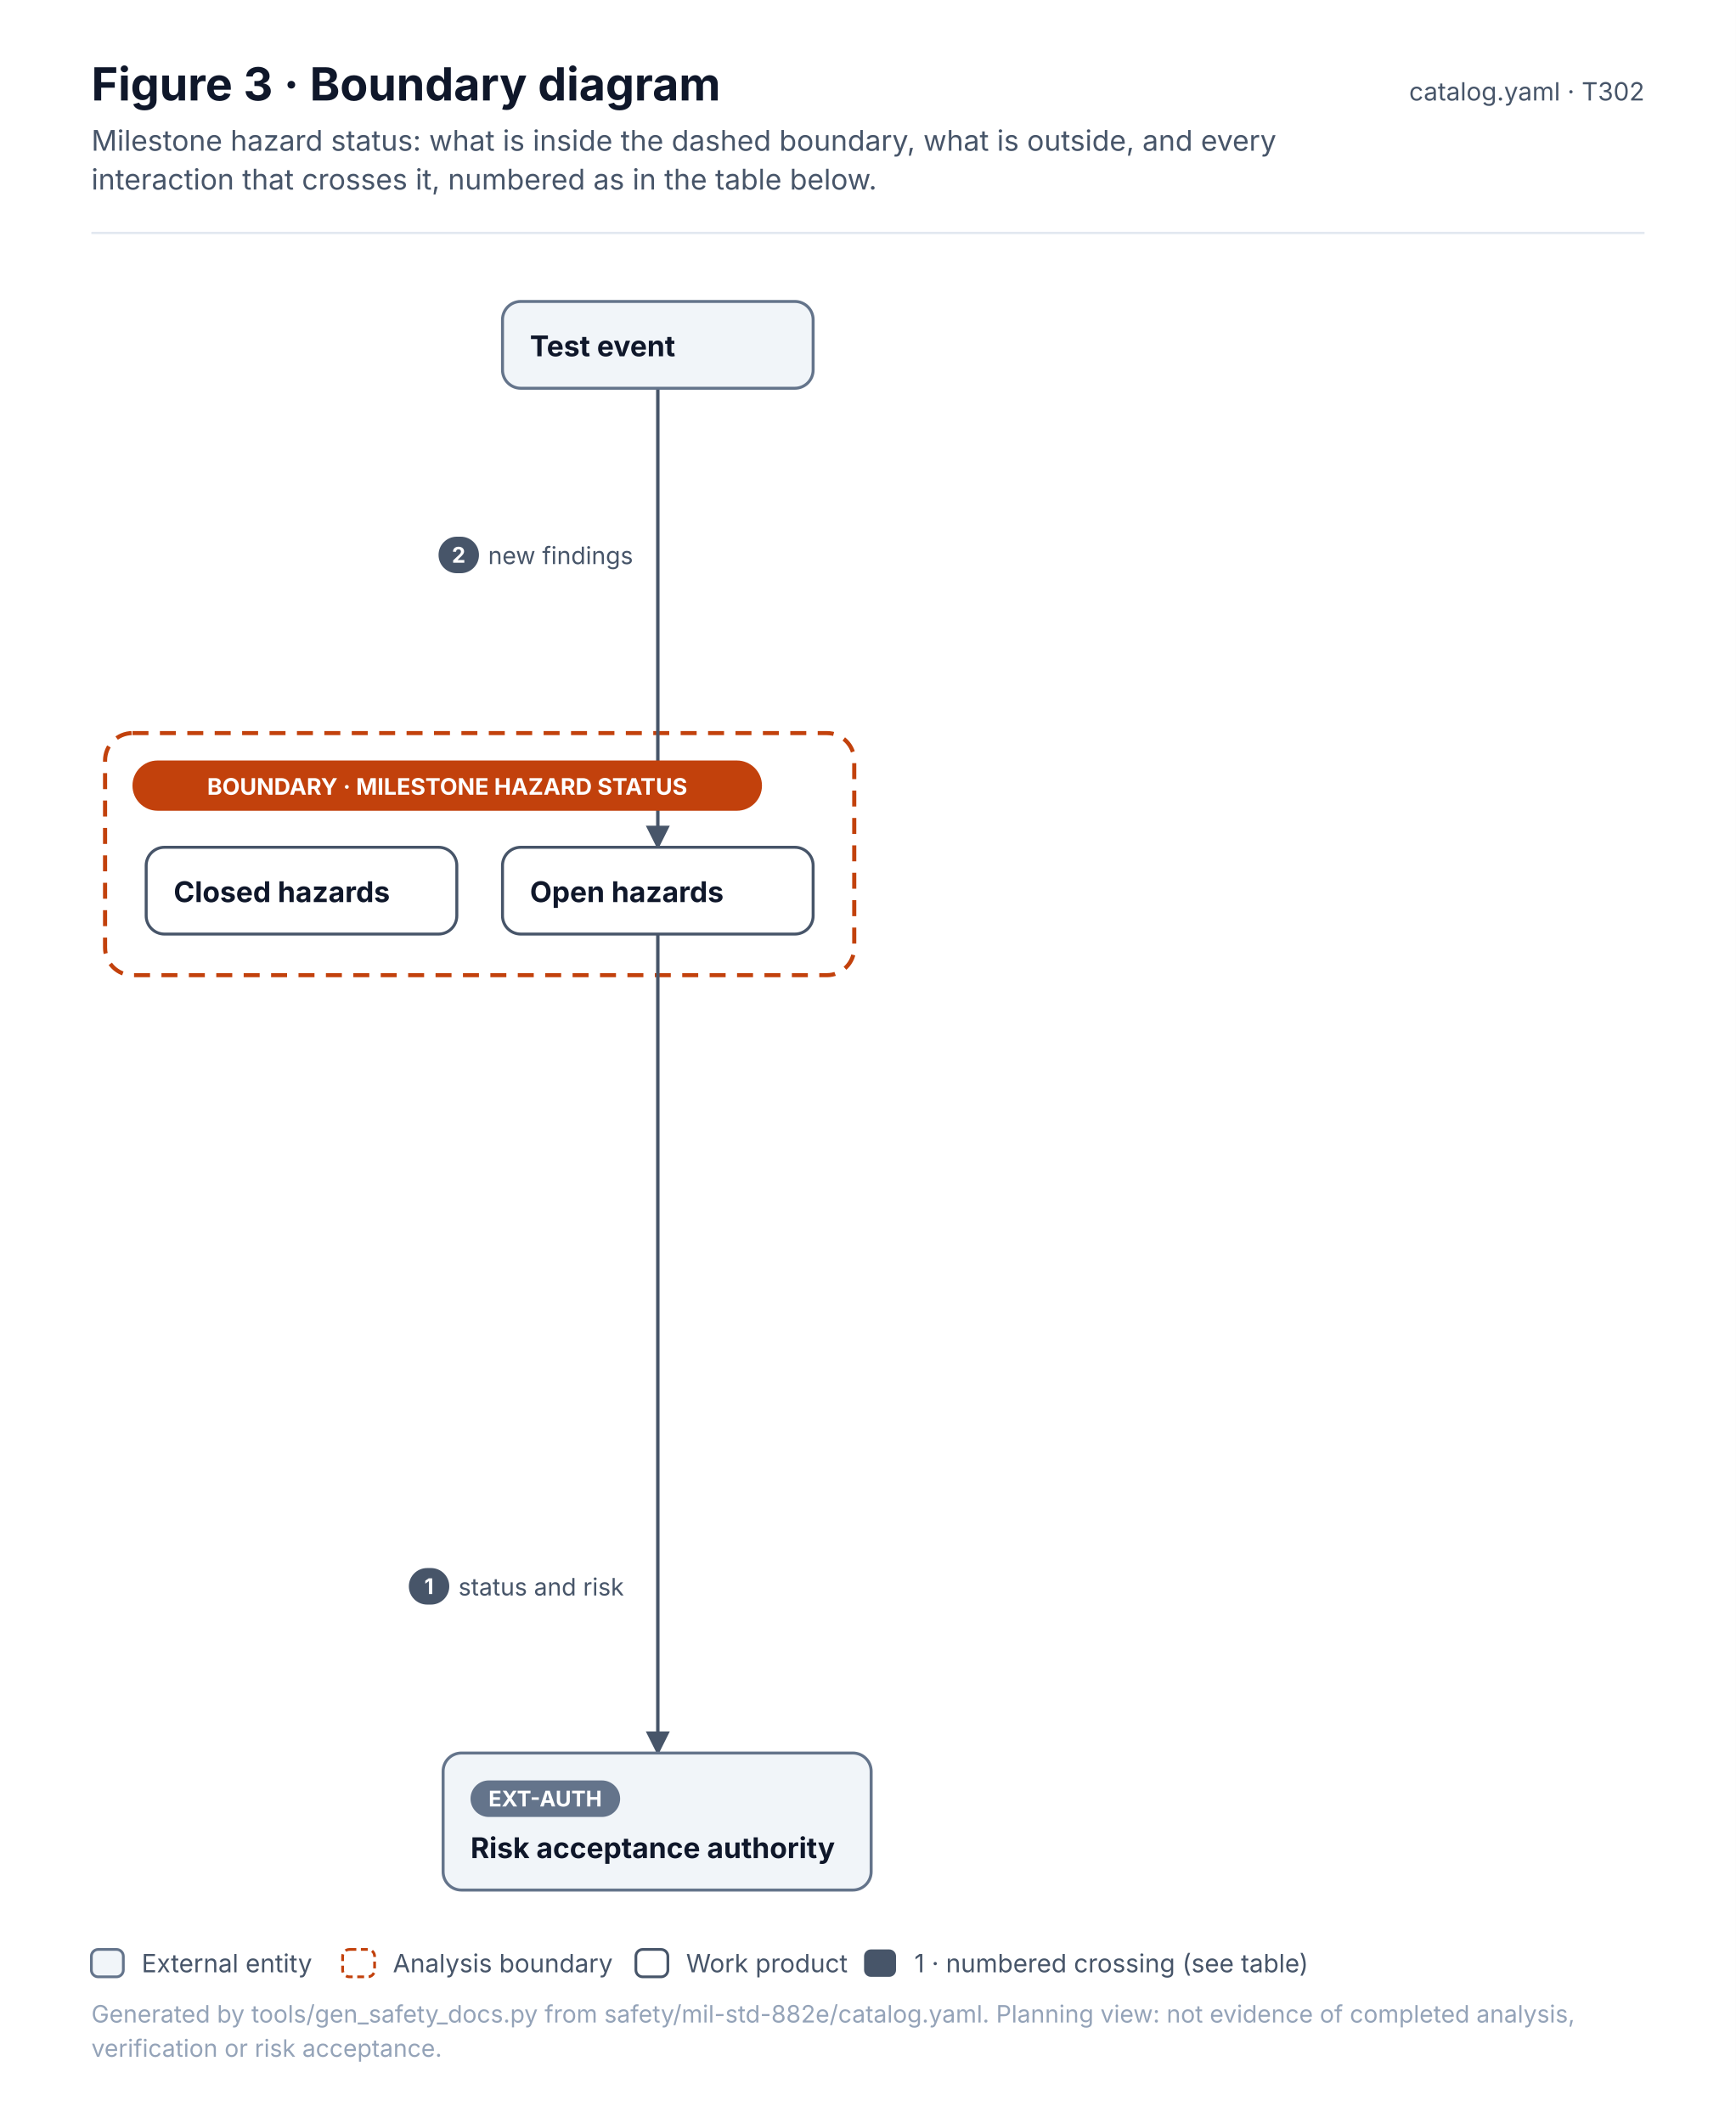
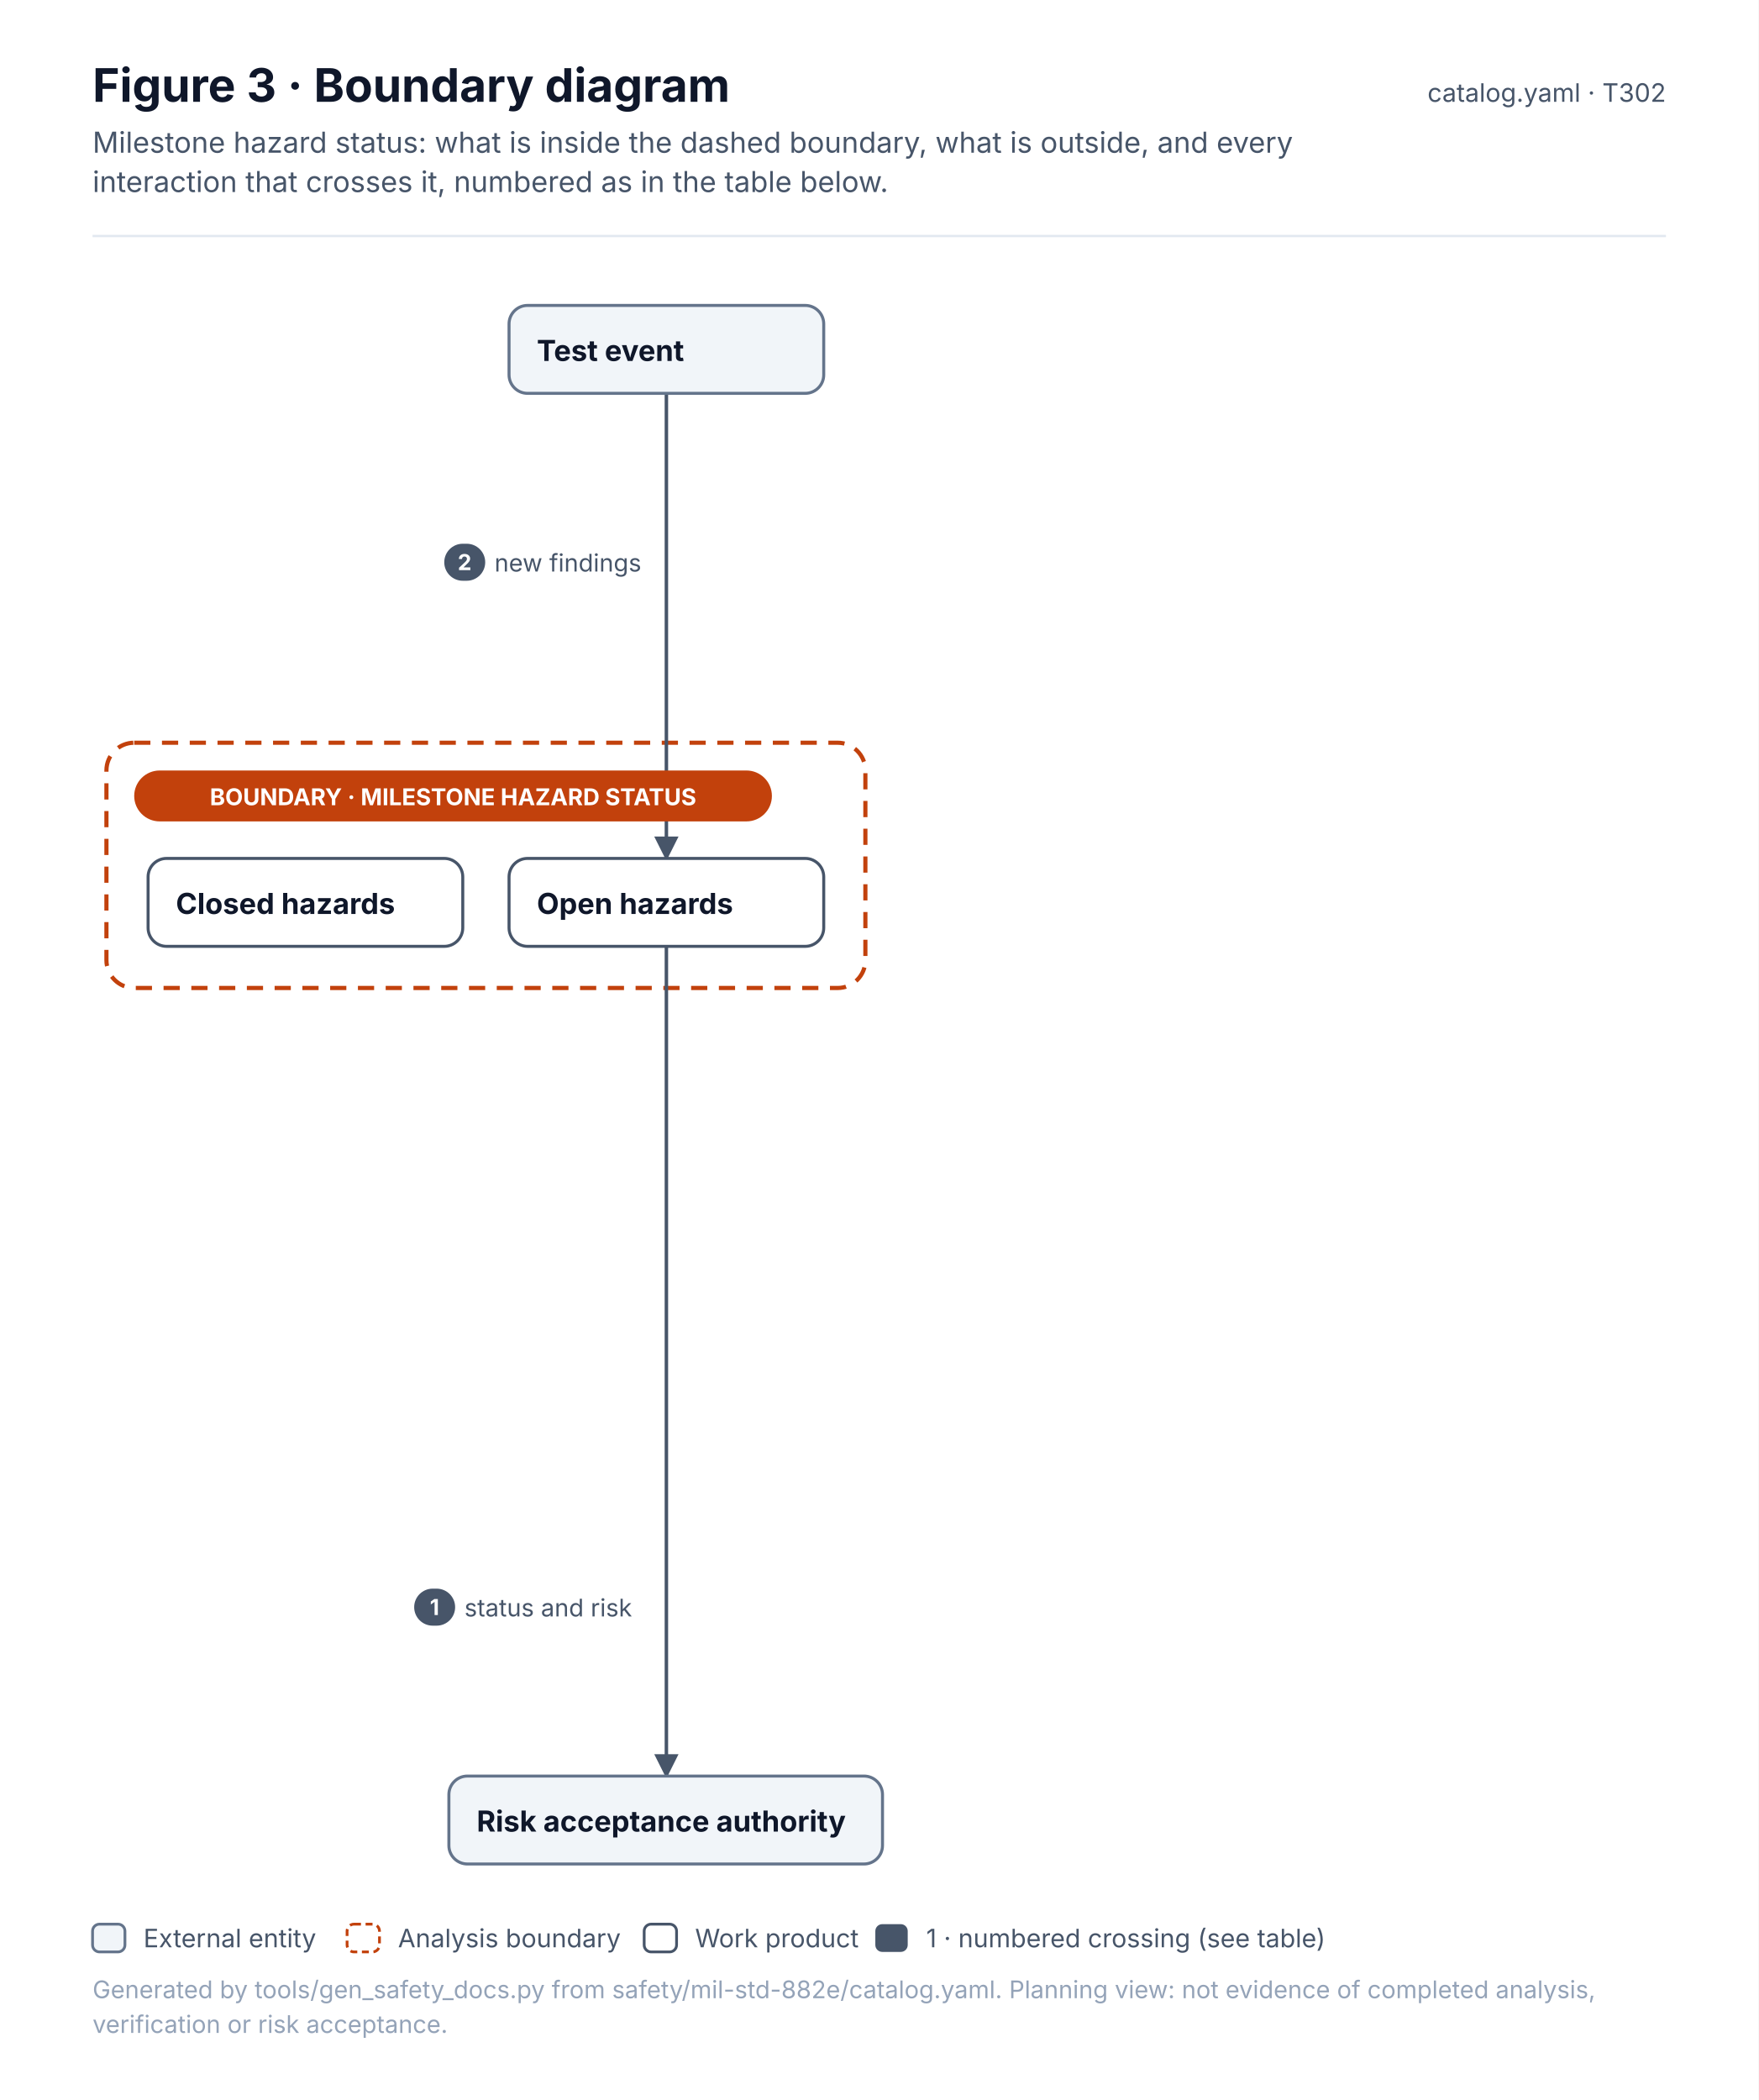
- <svg xmlns="http://www.w3.org/2000/svg" width="760" height="929.6" viewBox="0 0 760 929.6" font-family="Inter, 'Segoe UI', Helvetica, Arial, sans-serif" role="img">
+ <svg xmlns="http://www.w3.org/2000/svg" width="760" height="907.6" viewBox="0 0 760 907.6" font-family="Inter, 'Segoe UI', Helvetica, Arial, sans-serif" role="img">
  <defs>
    <pattern id="hatch" patternUnits="userSpaceOnUse" width="6" height="6" patternTransform="rotate(45)">
      <rect width="6" height="6" fill="#F1F5F9" />
      <line x1="0" y1="0" x2="0" y2="6" stroke="#E2E8F0" stroke-width="2" />
    </pattern>
    <marker id="arr-ink" viewBox="0 0 10 10" refX="9" refY="5" markerWidth="7" markerHeight="7" orient="auto-start-reverse">
      <path d="M0 0 L10 5 L0 10 z" fill="#475569" />
    </marker>
    <marker id="dia-ink" viewBox="0 0 16 10" refX="15" refY="5" markerWidth="12" markerHeight="8" orient="auto-start-reverse">
      <path d="M1 5 L8 1 L15 5 L8 9 z" fill="#475569" />
    </marker>
    <marker id="tri-ink" viewBox="0 0 12 12" refX="11" refY="6" markerWidth="10" markerHeight="10" orient="auto-start-reverse">
      <path d="M1 1 L11 6 L1 11 z" fill="#FFFFFF" stroke="#475569" stroke-width="1.2" />
    </marker>
    <marker id="arr-system" viewBox="0 0 10 10" refX="9" refY="5" markerWidth="7" markerHeight="7" orient="auto-start-reverse">
      <path d="M0 0 L10 5 L0 10 z" fill="#4F46E5" />
    </marker>
    <marker id="dia-system" viewBox="0 0 16 10" refX="15" refY="5" markerWidth="12" markerHeight="8" orient="auto-start-reverse">
      <path d="M1 5 L8 1 L15 5 L8 9 z" fill="#4F46E5" />
    </marker>
    <marker id="tri-system" viewBox="0 0 12 12" refX="11" refY="6" markerWidth="10" markerHeight="10" orient="auto-start-reverse">
      <path d="M1 1 L11 6 L1 11 z" fill="#FFFFFF" stroke="#4F46E5" stroke-width="1.2" />
    </marker>
    <marker id="arr-software" viewBox="0 0 10 10" refX="9" refY="5" markerWidth="7" markerHeight="7" orient="auto-start-reverse">
      <path d="M0 0 L10 5 L0 10 z" fill="#0F766E" />
    </marker>
    <marker id="dia-software" viewBox="0 0 16 10" refX="15" refY="5" markerWidth="12" markerHeight="8" orient="auto-start-reverse">
      <path d="M1 5 L8 1 L15 5 L8 9 z" fill="#0F766E" />
    </marker>
    <marker id="tri-software" viewBox="0 0 12 12" refX="11" refY="6" markerWidth="10" markerHeight="10" orient="auto-start-reverse">
      <path d="M1 1 L11 6 L1 11 z" fill="#FFFFFF" stroke="#0F766E" stroke-width="1.2" />
    </marker>
    <marker id="arr-safety" viewBox="0 0 10 10" refX="9" refY="5" markerWidth="7" markerHeight="7" orient="auto-start-reverse">
      <path d="M0 0 L10 5 L0 10 z" fill="#C2410C" />
    </marker>
    <marker id="dia-safety" viewBox="0 0 16 10" refX="15" refY="5" markerWidth="12" markerHeight="8" orient="auto-start-reverse">
      <path d="M1 5 L8 1 L15 5 L8 9 z" fill="#C2410C" />
    </marker>
    <marker id="tri-safety" viewBox="0 0 12 12" refX="11" refY="6" markerWidth="10" markerHeight="10" orient="auto-start-reverse">
      <path d="M1 1 L11 6 L1 11 z" fill="#FFFFFF" stroke="#C2410C" stroke-width="1.2" />
    </marker>
    <marker id="arr-interface" viewBox="0 0 10 10" refX="9" refY="5" markerWidth="7" markerHeight="7" orient="auto-start-reverse">
      <path d="M0 0 L10 5 L0 10 z" fill="#7C3AED" />
    </marker>
    <marker id="dia-interface" viewBox="0 0 16 10" refX="15" refY="5" markerWidth="12" markerHeight="8" orient="auto-start-reverse">
      <path d="M1 5 L8 1 L15 5 L8 9 z" fill="#7C3AED" />
    </marker>
    <marker id="tri-interface" viewBox="0 0 12 12" refX="11" refY="6" markerWidth="10" markerHeight="10" orient="auto-start-reverse">
      <path d="M1 1 L11 6 L1 11 z" fill="#FFFFFF" stroke="#7C3AED" stroke-width="1.2" />
    </marker>
    <marker id="arr-external" viewBox="0 0 10 10" refX="9" refY="5" markerWidth="7" markerHeight="7" orient="auto-start-reverse">
      <path d="M0 0 L10 5 L0 10 z" fill="#64748B" />
    </marker>
    <marker id="dia-external" viewBox="0 0 16 10" refX="15" refY="5" markerWidth="12" markerHeight="8" orient="auto-start-reverse">
      <path d="M1 5 L8 1 L15 5 L8 9 z" fill="#64748B" />
    </marker>
    <marker id="tri-external" viewBox="0 0 12 12" refX="11" refY="6" markerWidth="10" markerHeight="10" orient="auto-start-reverse">
      <path d="M1 1 L11 6 L1 11 z" fill="#FFFFFF" stroke="#64748B" stroke-width="1.2" />
    </marker>
    <marker id="arr-work" viewBox="0 0 10 10" refX="9" refY="5" markerWidth="7" markerHeight="7" orient="auto-start-reverse">
      <path d="M0 0 L10 5 L0 10 z" fill="#475569" />
    </marker>
    <marker id="dia-work" viewBox="0 0 16 10" refX="15" refY="5" markerWidth="12" markerHeight="8" orient="auto-start-reverse">
      <path d="M1 5 L8 1 L15 5 L8 9 z" fill="#475569" />
    </marker>
    <marker id="tri-work" viewBox="0 0 12 12" refX="11" refY="6" markerWidth="10" markerHeight="10" orient="auto-start-reverse">
      <path d="M1 1 L11 6 L1 11 z" fill="#FFFFFF" stroke="#475569" stroke-width="1.2" />
    </marker>
    <marker id="arr-muted" viewBox="0 0 10 10" refX="9" refY="5" markerWidth="7" markerHeight="7" orient="auto-start-reverse">
      <path d="M0 0 L10 5 L0 10 z" fill="#94A3B8" />
    </marker>
    <marker id="dia-muted" viewBox="0 0 16 10" refX="15" refY="5" markerWidth="12" markerHeight="8" orient="auto-start-reverse">
      <path d="M1 5 L8 1 L15 5 L8 9 z" fill="#94A3B8" />
    </marker>
    <marker id="tri-muted" viewBox="0 0 12 12" refX="11" refY="6" markerWidth="10" markerHeight="10" orient="auto-start-reverse">
      <path d="M1 1 L11 6 L1 11 z" fill="#FFFFFF" stroke="#94A3B8" stroke-width="1.2" />
    </marker>
    <marker id="arr-current" viewBox="0 0 10 10" refX="9" refY="5" markerWidth="7" markerHeight="7" orient="auto-start-reverse">
      <path d="M0 0 L10 5 L0 10 z" fill="#0F172A" />
    </marker>
    <marker id="dia-current" viewBox="0 0 16 10" refX="15" refY="5" markerWidth="12" markerHeight="8" orient="auto-start-reverse">
      <path d="M1 5 L8 1 L15 5 L8 9 z" fill="#0F172A" />
    </marker>
    <marker id="tri-current" viewBox="0 0 12 12" refX="11" refY="6" markerWidth="10" markerHeight="10" orient="auto-start-reverse">
      <path d="M1 1 L11 6 L1 11 z" fill="#FFFFFF" stroke="#0F172A" stroke-width="1.2" />
    </marker>
    <marker id="arr-ok" viewBox="0 0 10 10" refX="9" refY="5" markerWidth="7" markerHeight="7" orient="auto-start-reverse">
      <path d="M0 0 L10 5 L0 10 z" fill="#2E9E6A" />
    </marker>
    <marker id="dia-ok" viewBox="0 0 16 10" refX="15" refY="5" markerWidth="12" markerHeight="8" orient="auto-start-reverse">
      <path d="M1 5 L8 1 L15 5 L8 9 z" fill="#2E9E6A" />
    </marker>
    <marker id="tri-ok" viewBox="0 0 12 12" refX="11" refY="6" markerWidth="10" markerHeight="10" orient="auto-start-reverse">
      <path d="M1 1 L11 6 L1 11 z" fill="#FFFFFF" stroke="#2E9E6A" stroke-width="1.2" />
    </marker>
    <marker id="arr-amber" viewBox="0 0 10 10" refX="9" refY="5" markerWidth="7" markerHeight="7" orient="auto-start-reverse">
      <path d="M0 0 L10 5 L0 10 z" fill="#D97706" />
    </marker>
    <marker id="dia-amber" viewBox="0 0 16 10" refX="15" refY="5" markerWidth="12" markerHeight="8" orient="auto-start-reverse">
      <path d="M1 5 L8 1 L15 5 L8 9 z" fill="#D97706" />
    </marker>
    <marker id="tri-amber" viewBox="0 0 12 12" refX="11" refY="6" markerWidth="10" markerHeight="10" orient="auto-start-reverse">
      <path d="M1 1 L11 6 L1 11 z" fill="#FFFFFF" stroke="#D97706" stroke-width="1.2" />
    </marker>
    <marker id="arr-red" viewBox="0 0 10 10" refX="9" refY="5" markerWidth="7" markerHeight="7" orient="auto-start-reverse">
      <path d="M0 0 L10 5 L0 10 z" fill="#D2553F" />
    </marker>
    <marker id="dia-red" viewBox="0 0 16 10" refX="15" refY="5" markerWidth="12" markerHeight="8" orient="auto-start-reverse">
      <path d="M1 5 L8 1 L15 5 L8 9 z" fill="#D2553F" />
    </marker>
    <marker id="tri-red" viewBox="0 0 12 12" refX="11" refY="6" markerWidth="10" markerHeight="10" orient="auto-start-reverse">
      <path d="M1 1 L11 6 L1 11 z" fill="#FFFFFF" stroke="#D2553F" stroke-width="1.2" />
    </marker>
  </defs>
-   <rect x="0" y="0" width="760" height="929.6" rx="0" fill="#FFFFFF" stroke="none" stroke-width="0" />
+   <rect x="0" y="0" width="760" height="907.6" rx="0" fill="#FFFFFF" stroke="none" stroke-width="0" />
  <text x="40" y="44" font-size="20" fill="#0F172A" font-weight="700">Figure 3 · Boundary diagram</text>
  <text x="40" y="66" font-size="12.5" fill="#475569">Milestone hazard status: what is inside the dashed boundary, what is outside, and every</text>
  <text x="40" y="83" font-size="12.5" fill="#475569">interaction that crosses it, numbered as in the table below.</text>
  <text x="720" y="44" font-size="11" fill="#475569" text-anchor="end">catalog.yaml · T302</text>
  <line x1="40" y1="102" x2="720" y2="102" stroke="#E2E8F0" stroke-width="1" />
  <g transform="translate(40 126)">
    <rect x="6" y="195" width="328" height="106" rx="12" fill="none" stroke="#C2410C" stroke-width="1.8" stroke-dasharray="7 5" />
    <path d="M248 283 L248 641.6" stroke="#475569" stroke-width="1.5" fill="none" stroke-linejoin="round" stroke-linecap="round" marker-end="url(#arr-ink)" />
    <path d="M248 44 L248 245" stroke="#475569" stroke-width="1.5" fill="none" stroke-linejoin="round" stroke-linecap="round" marker-end="url(#arr-ink)" />
    <rect x="18" y="207" width="275.6" height="22" rx="11" fill="#C2410C" stroke="none" stroke-width="0" />
    <text x="155.8" y="222" font-size="10" fill="#FFFFFF" font-weight="700" text-anchor="middle">BOUNDARY · MILESTONE HAZARD STATUS</text>
    <rect x="180" y="6" width="136" height="38" rx="8" fill="#F1F5F9" stroke="#64748B" stroke-width="1.3" />
    <text x="192" y="30" font-size="12.5" fill="#0F172A" font-weight="700">Test event</text>
    <rect x="180" y="245" width="136" height="38" rx="8" fill="#FFFFFF" stroke="#475569" stroke-width="1.3" />
    <text x="192" y="269" font-size="12.5" fill="#0F172A" font-weight="700">Open hazards</text>
    <rect x="24" y="245" width="136" height="38" rx="8" fill="#FFFFFF" stroke="#475569" stroke-width="1.3" />
    <text x="36" y="269" font-size="12.5" fill="#0F172A" font-weight="700">Closed hazards</text>
-     <rect x="154" y="641.6" width="187.4" height="60" rx="8" fill="#F1F5F9" stroke="#64748B" stroke-width="1.3" />
-     <rect x="166" y="653.6" width="65.5" height="16" rx="8.0" fill="#64748B" stroke="none" stroke-width="1" />
-     <text x="198.7" y="665" font-size="9.5" fill="#FFFFFF" font-weight="700" text-anchor="middle">EXT-AUTH</text>
-     <text x="166" y="687.6" font-size="12.5" fill="#0F172A" font-weight="700">Risk acceptance authority</text>
+     <rect x="154" y="641.6" width="187.4" height="38" rx="8" fill="#F1F5F9" stroke="#64748B" stroke-width="1.3" />
+     <text x="166" y="665.6" font-size="12.5" fill="#0F172A" font-weight="700">Risk acceptance authority</text>
    <rect x="136" y="559.6" width="109.5" height="18" rx="4" fill="#FFFFFF" stroke="none" stroke-width="0" opacity="0.92" />
    <rect x="139" y="560.6" width="17.7" height="16" rx="8.0" fill="#475569" stroke="none" stroke-width="1" />
    <text x="147.8" y="572" font-size="9.5" fill="#FFFFFF" font-weight="700" text-anchor="middle">1</text>
    <text x="160.7" y="572.6" font-size="10.5" fill="#475569">status and risk</text>
    <rect x="149" y="108" width="96.9" height="18" rx="4" fill="#FFFFFF" stroke="none" stroke-width="0" opacity="0.92" />
    <rect x="152" y="109" width="17.7" height="16" rx="8.0" fill="#475569" stroke="none" stroke-width="1" />
    <text x="160.8" y="120.4" font-size="9.5" fill="#FFFFFF" font-weight="700" text-anchor="middle">2</text>
    <text x="173.7" y="121" font-size="10.5" fill="#475569">new findings</text>
  </g>
-   <rect x="40" y="853.6" width="14" height="12" rx="3" fill="#F1F5F9" stroke="#64748B" stroke-width="1.2" />
-   <text x="62" y="863.6" font-size="11" fill="#475569">External entity</text>
-   <rect x="150" y="853.6" width="14" height="12" rx="3" fill="none" stroke="#C2410C" stroke-width="1.2" stroke-dasharray="3 2" />
-   <text x="172" y="863.6" font-size="11" fill="#475569">Analysis boundary</text>
-   <rect x="278.4" y="853.6" width="14" height="12" rx="3" fill="#FFFFFF" stroke="#475569" stroke-width="1.2" />
-   <text x="300.4" y="863.6" font-size="11" fill="#475569">Work product</text>
-   <rect x="378.3" y="853.6" width="14" height="12" rx="3" fill="#475569" stroke="none" stroke-width="1.2" />
-   <text x="400.3" y="863.6" font-size="11" fill="#475569">1 · numbered crossing (see table)</text>
-   <text x="40" y="885.6" font-size="10.5" fill="#94A3B8">Generated by tools/gen_safety_docs.py from safety/mil-std-882e/catalog.yaml. Planning view: not evidence of completed analysis,</text>
-   <text x="40" y="900.6" font-size="10.5" fill="#94A3B8">verification or risk acceptance.</text>
+   <rect x="40" y="831.6" width="14" height="12" rx="3" fill="#F1F5F9" stroke="#64748B" stroke-width="1.2" />
+   <text x="62" y="841.6" font-size="11" fill="#475569">External entity</text>
+   <rect x="150" y="831.6" width="14" height="12" rx="3" fill="none" stroke="#C2410C" stroke-width="1.2" stroke-dasharray="3 2" />
+   <text x="172" y="841.6" font-size="11" fill="#475569">Analysis boundary</text>
+   <rect x="278.4" y="831.6" width="14" height="12" rx="3" fill="#FFFFFF" stroke="#475569" stroke-width="1.2" />
+   <text x="300.4" y="841.6" font-size="11" fill="#475569">Work product</text>
+   <rect x="378.3" y="831.6" width="14" height="12" rx="3" fill="#475569" stroke="none" stroke-width="1.2" />
+   <text x="400.3" y="841.6" font-size="11" fill="#475569">1 · numbered crossing (see table)</text>
+   <text x="40" y="863.6" font-size="10.5" fill="#94A3B8">Generated by tools/gen_safety_docs.py from safety/mil-std-882e/catalog.yaml. Planning view: not evidence of completed analysis,</text>
+   <text x="40" y="878.6" font-size="10.5" fill="#94A3B8">verification or risk acceptance.</text>
</svg>
